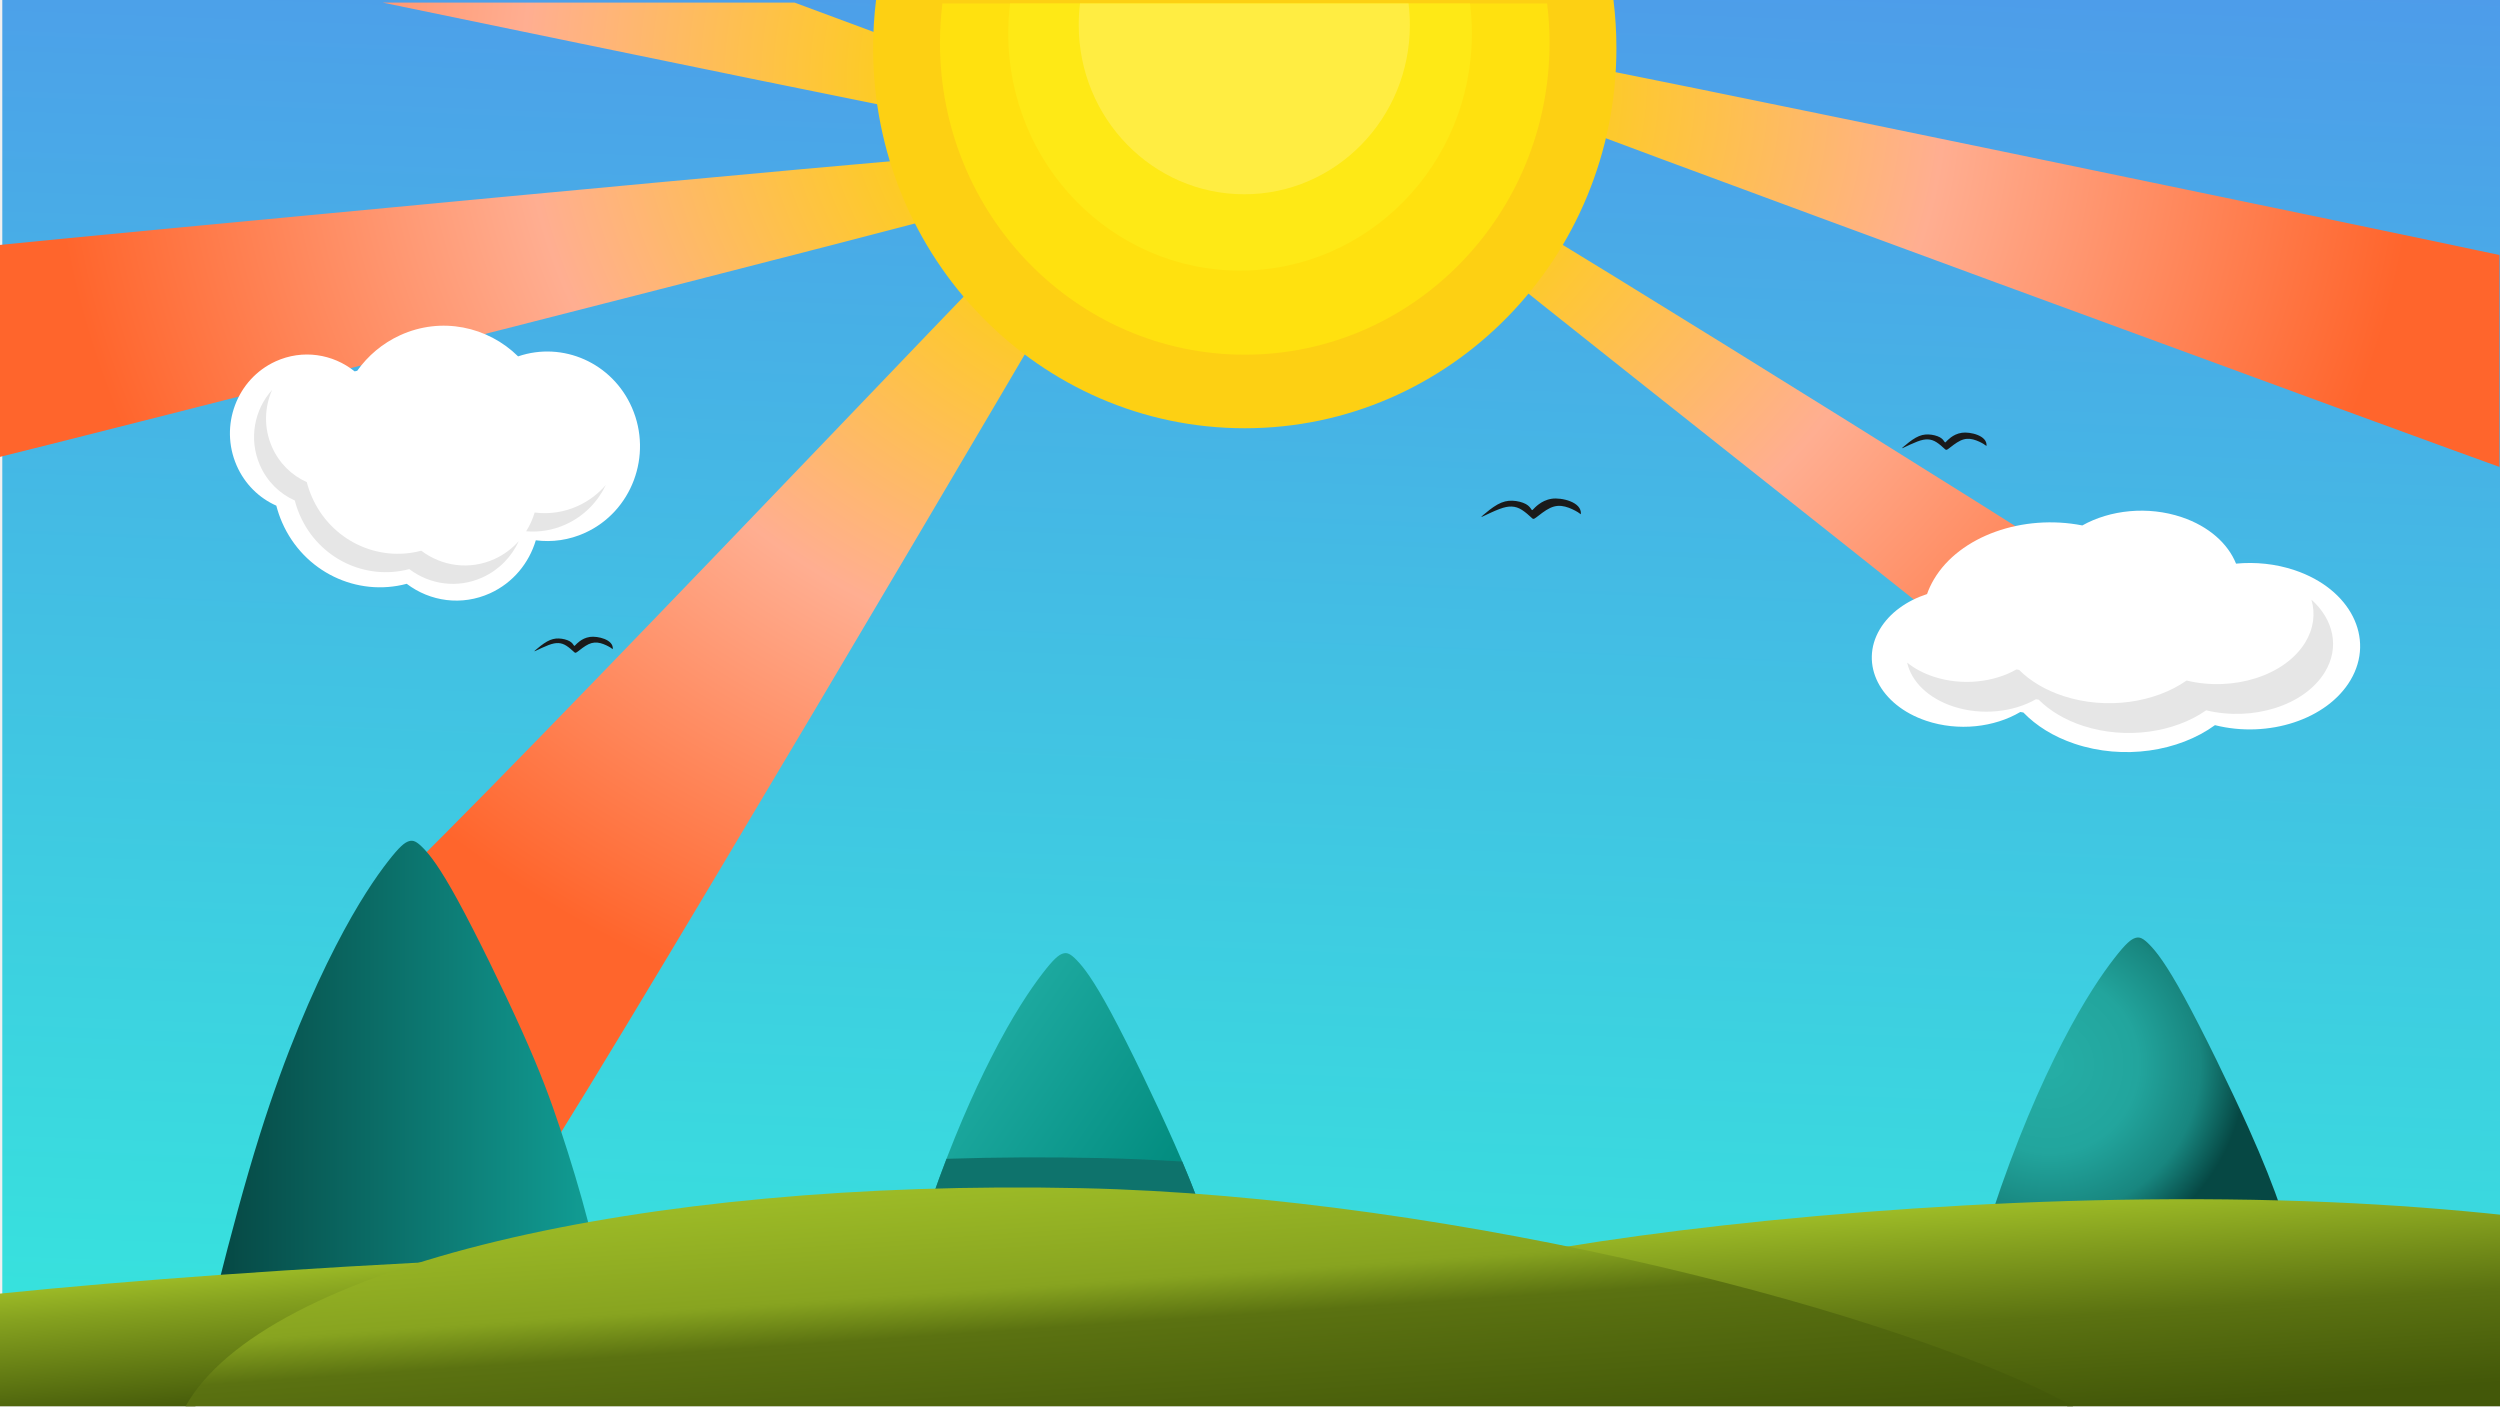
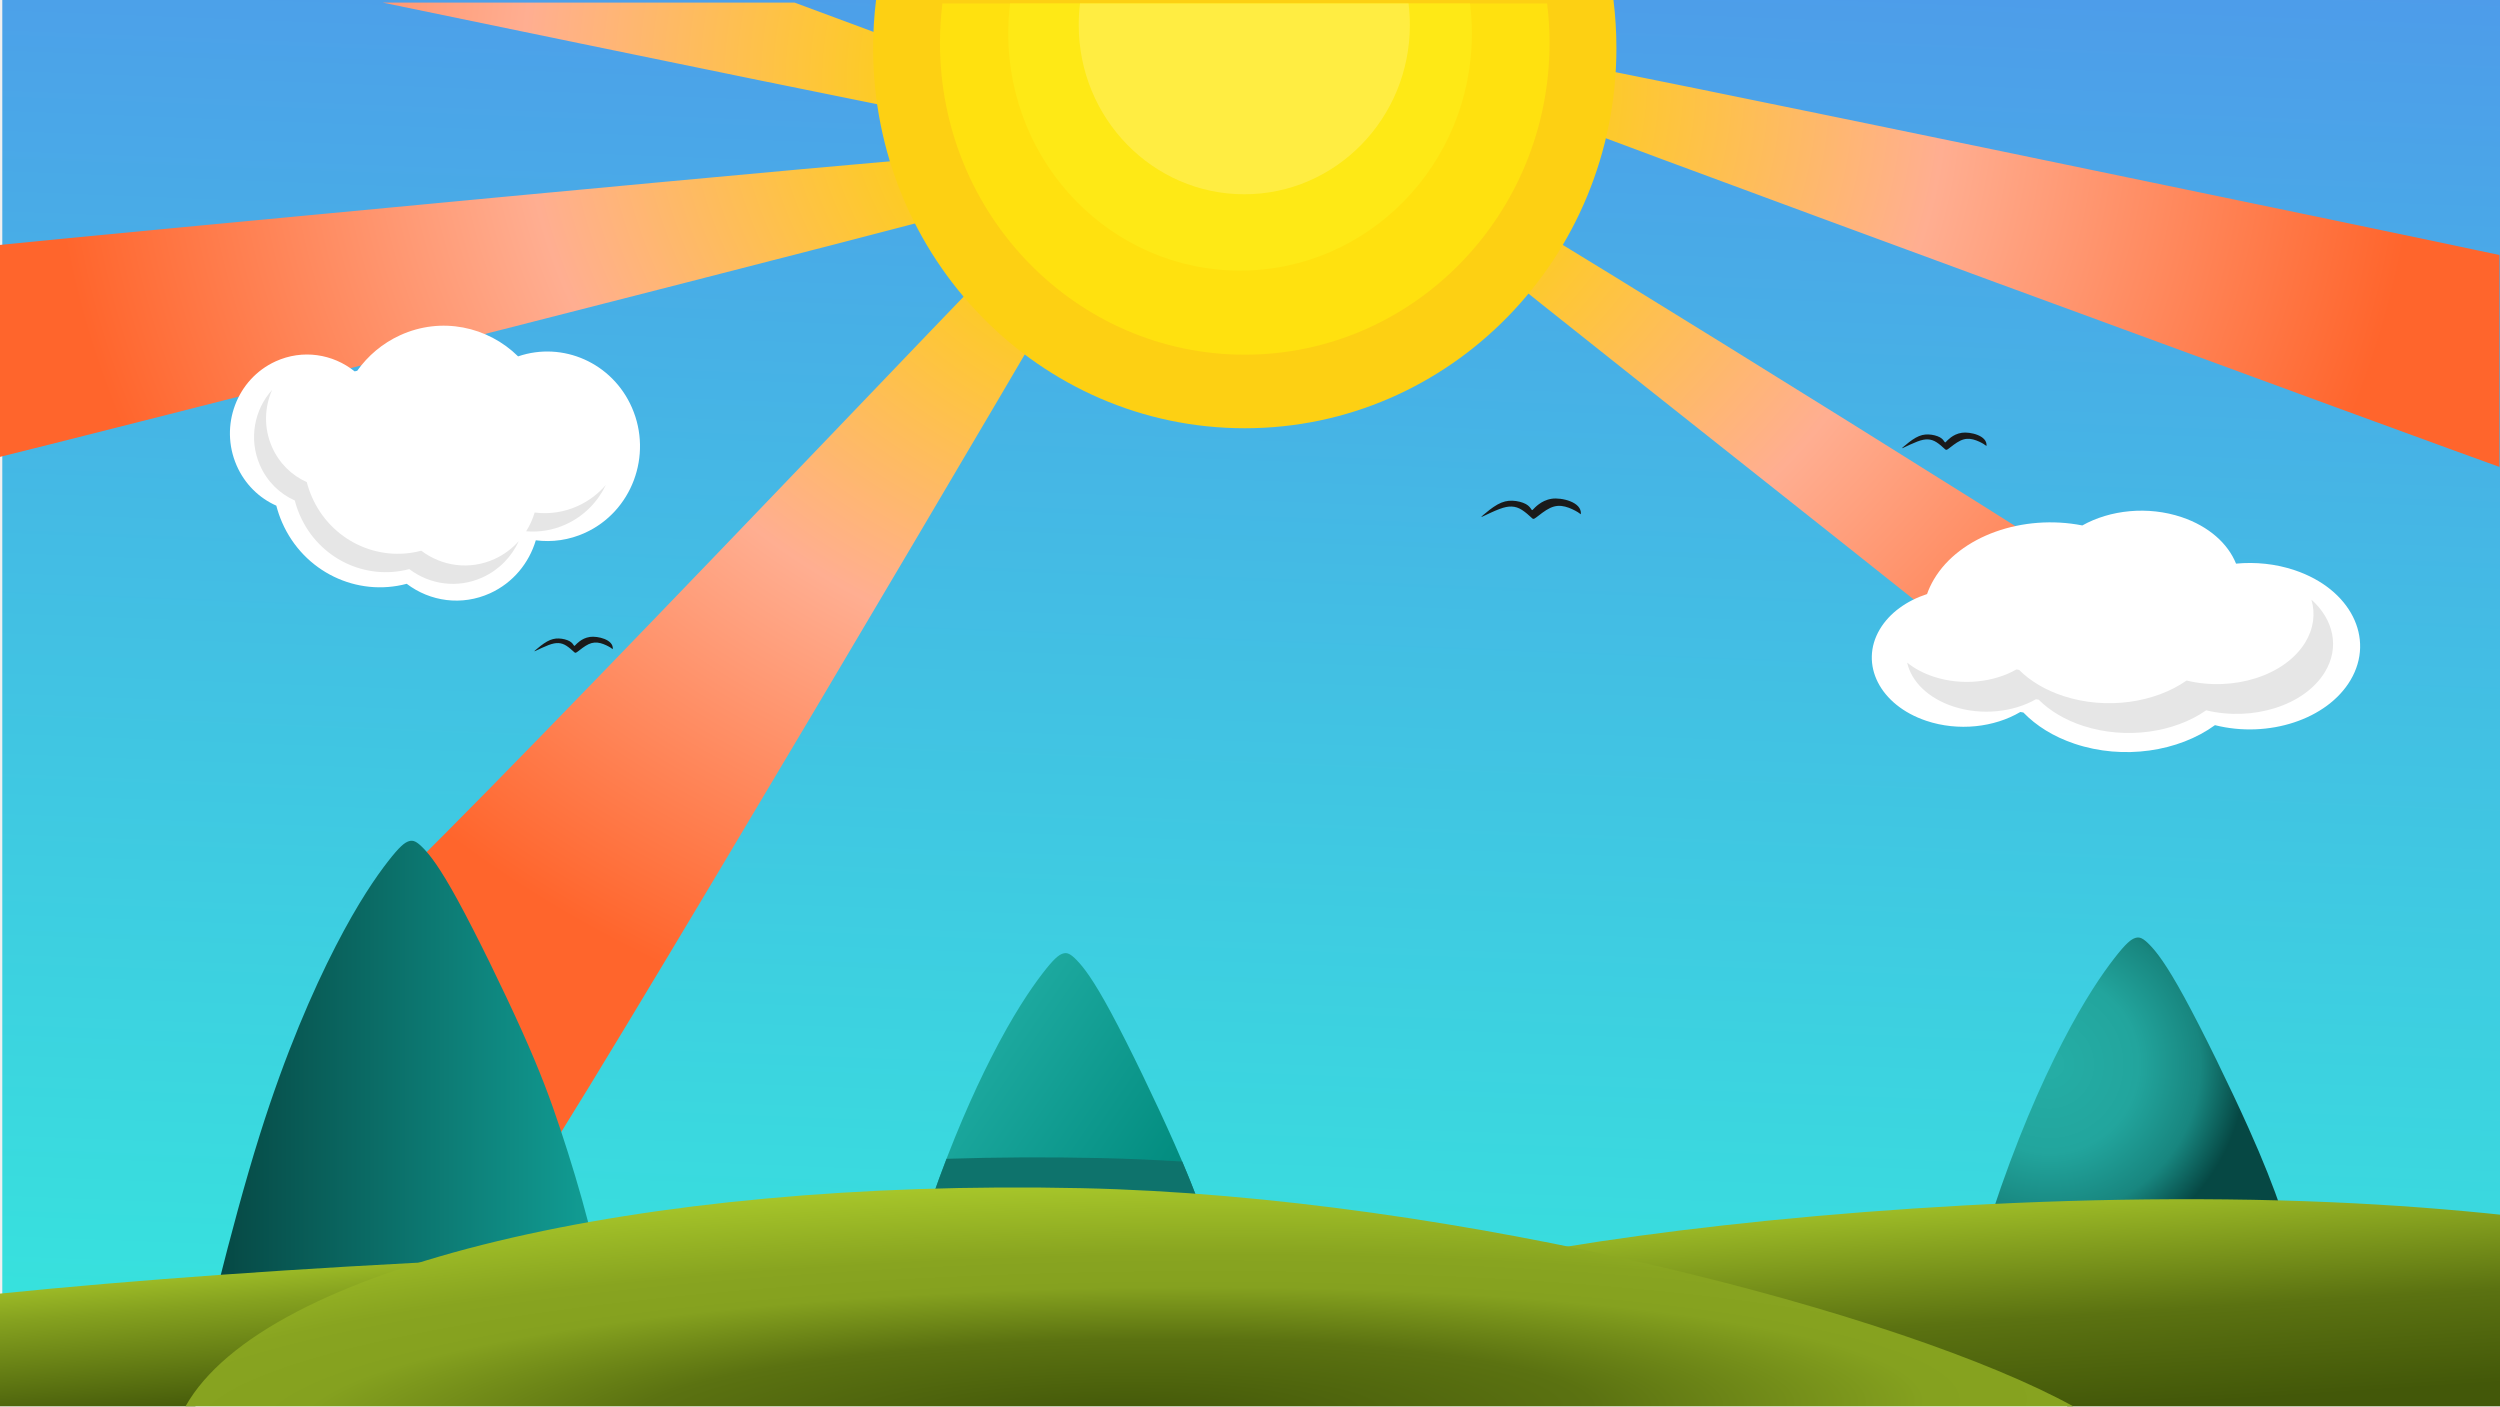
<svg xmlns="http://www.w3.org/2000/svg" xmlns:xlink="http://www.w3.org/1999/xlink" version="1.1" id="svg3309" x="0px" y="0px" width="1280px" height="720px" viewBox="0 0 1280 720" enable-background="new 0 0 1280 720" xml:space="preserve">
  <defs id="defs206">
    <linearGradient gradientTransform="matrix(1,0,0,-1,-205.999,425)" y2="460.567" x2="861.231" y1="-330.328" x1="830.765" gradientUnits="userSpaceOnUse" id="rect3451_1_">
      <stop id="stop5" style="stop-color:#35e8dc;stop-opacity:1;" offset="0" />
      <stop id="stop9" style="stop-color:#4e9bea;stop-opacity:1;" offset="1" />
    </linearGradient>
    <radialGradient gradientUnits="userSpaceOnUse" gradientTransform="matrix(1,0,0,-1,-205.999,425)" r="1140.114" cy="128.131" cx="845.848" id="path3453_1_">
      <stop id="stop13" style="stop-color:#fdd013;stop-opacity:1;" offset="0" />
      <stop id="stop15" style="stop-color:#fdd013;stop-opacity:1;" offset="0.25" />
      <stop id="stop17" style="stop-color:#ffae91;stop-opacity:1;" offset="0.6" />
      <stop id="stop19" style="stop-color:#ff652c;stop-opacity:1;" offset="1" />
    </radialGradient>
    <linearGradient gradientTransform="matrix(1,0,0,-1,-205.999,425)" y2="-218.946" x2="320.684" y1="-295.082" x1="327.181" gradientUnits="userSpaceOnUse" id="path3455_1_">
      <stop id="stop23" style="stop-color:#435809" offset="0" />
      <stop id="stop25" style="stop-color:#85A11F" offset="0.702" />
      <stop id="stop27" style="stop-color:#A7C62A" offset="1" />
    </linearGradient>
    <linearGradient gradientTransform="matrix(1,0,0,-1,-205.999,425)" y2="-180.837" x2="1249.283" y1="-297.334" x1="1256.873" gradientUnits="userSpaceOnUse" id="path3457_1_">
      <stop id="stop31" style="stop-color:#435809" offset="0" />
      <stop id="stop33" style="stop-color:#5B7211" offset="0.412" />
      <stop id="stop35" style="stop-color:#A7C62A" offset="1" />
    </linearGradient>
    <linearGradient gradientTransform="matrix(1,0,0,-1,-205.999,425)" y2="-149.37" x2="774.384" y1="-323.714" x1="786.196" gradientUnits="userSpaceOnUse" id="path3459_1_">
      <stop id="stop39" style="stop-color:#435809" offset="0" />
-       <stop id="stop41" style="stop-color:#5B7211" offset="0.412" />
-       <stop id="stop43" style="stop-color:#85A11F" offset="0.529" />
-       <stop id="stop45" style="stop-color:#88A420" offset="0.541" />
+       <stop id="stop41" style="stop-color:#5B7211" offset="0.324" />
+       <stop id="stop43" style="stop-color:#85A11F" offset="0.55" />
+       <stop id="stop45" style="stop-color:#88A420" offset="0.686" />
      <stop id="stop47" style="stop-color:#A7C62A" offset="1" />
    </linearGradient>
    <linearGradient gradientTransform="matrix(1,0,0,-1,-205.999,425)" y2="-114.726" x2="508.744" y1="-114.726" x1="317.753" gradientUnits="userSpaceOnUse" id="path3463_1_">
      <stop id="stop52" style="stop-color:#064844" offset="0" />
      <stop id="stop54" style="stop-color:#119D94" offset="1" />
    </linearGradient>
    <linearGradient gradientTransform="matrix(1,0,0,-1,-205.999,425)" y2="-97.112" x2="683.41" y1="-176.073" x1="798.599" gradientUnits="userSpaceOnUse" id="path3465_1_">
      <stop id="stop58" style="stop-color:#038D80" offset="0" />
      <stop id="stop60" style="stop-color:#23B0A7" offset="1" />
    </linearGradient>
    <radialGradient gradientUnits="userSpaceOnUse" gradientTransform="matrix(1,0,0,-1,-205.999,425)" r="100.438" cy="-114.459" cx="1255.45" id="path3467_1_">
      <stop id="stop64" style="stop-color:#25AEA6" offset="0" />
      <stop id="stop66" style="stop-color:#22A59D" offset="0.451" />
      <stop id="stop68" style="stop-color:#18867F" offset="0.769" />
      <stop id="stop70" style="stop-color:#064844" offset="1" />
    </radialGradient>
    <defs id="defs73">
      <filter height="397.025" width="1017.292" y="1.32" x="128.669" filterUnits="userSpaceOnUse" id="Adobe_OpacityMaskFilter">
        <feColorMatrix id="feColorMatrix76" values="1 0 0 0 0  0 1 0 0 0  0 0 1 0 0  0 0 0 1 0" type="matrix" />
      </filter>
    </defs>
    <mask id="id0" height="397.025" width="1017.292" y="1.32" x="128.669" maskUnits="userSpaceOnUse">
      <radialGradient gradientUnits="userSpaceOnUse" gradientTransform="matrix(1 0 0 -1 -205.999 425)" r="561.918" cy="610.42" cx="-571.648" id="rect3323_1_">
        <stop id="stop80" style="stop-color:#FFFFFF" offset="0" />
        <stop id="stop82" style="stop-color:#FFFFFF;stop-opacity:0.502" offset="0.702" />
        <stop id="stop84" style="stop-color:#FFFFFF;stop-opacity:0" offset="1" />
      </radialGradient>
      <rect height="397.084" width="1017.35" filter="url(#Adobe_OpacityMaskFilter)" fill="url(#rect3323_1_)" y="1.291" x="128.642" id="rect3323" />
    </mask>
    <defs id="defs88">
      <filter height="50.203" width="190.992" y="603.164" x="111.754" filterUnits="userSpaceOnUse" id="Adobe_OpacityMaskFilter_1_">
        <feColorMatrix id="feColorMatrix91" values="1 0 0 0 0  0 1 0 0 0  0 0 1 0 0  0 0 0 1 0" type="matrix" />
      </filter>
    </defs>
    <mask id="id2" height="50.203" width="190.992" y="603.164" x="111.754" maskUnits="userSpaceOnUse">
      <linearGradient gradientTransform="matrix(1 0 0 -1 -205.999 425)" y2="994.933" x2="1524.299" y1="-282.207" x1="1733.649" gradientUnits="userSpaceOnUse" id="rect3331_1_">
        <stop id="stop95" style="stop-color:#FFFFFF" offset="0" />
        <stop id="stop97" style="stop-color:#FFFFFF;stop-opacity:0" offset="1" />
      </linearGradient>
      <rect height="1169.521" width="2622.5" filter="url(#Adobe_OpacityMaskFilter_1_)" fill="url(#rect3331_1_)" y="-516.121" x="111.725" id="rect3331" />
    </mask>
    <linearGradient gradientTransform="matrix(1,0,0,-1,-205.999,425)" y2="-203.266" x2="1733.87" y1="-203.266" x1="1524.08" gradientUnits="userSpaceOnUse" id="path3471_1_">
      <stop id="stop101" style="stop-color:#064844" offset="0" />
      <stop id="stop103" style="stop-color:#119D94" offset="1" />
    </linearGradient>
    <defs id="defs106">
      <filter height="112.021" width="947.83" y="607.481" x="113.611" filterUnits="userSpaceOnUse" id="Adobe_OpacityMaskFilter_2_">
        <feColorMatrix id="feColorMatrix109" values="1 0 0 0 0  0 1 0 0 0  0 0 1 0 0  0 0 0 1 0" type="matrix" />
      </filter>
    </defs>
    <mask id="id4" height="112.021" width="947.83" y="607.481" x="113.611" maskUnits="userSpaceOnUse">
      <linearGradient gradientTransform="matrix(1 0 0 -1 -205.999 425)" y2="-282.805" x2="792.476" y1="-194.182" x1="794.564" gradientUnits="userSpaceOnUse" id="rect3339_1_">
        <stop id="stop113" style="stop-color:#FFFFFF" offset="0" />
        <stop id="stop115" style="stop-color:#FFFFFF;stop-opacity:0" offset="1" />
      </linearGradient>
      <rect height="114.382" width="950.192" filter="url(#Adobe_OpacityMaskFilter_2_)" fill="url(#rect3339_1_)" y="606.302" x="112.426" id="rect3339" />
    </mask>
    <defs id="defs119">
      <filter height="75.077" width="235.868" y="644.124" x="0" filterUnits="userSpaceOnUse" id="Adobe_OpacityMaskFilter_3_">
        <feColorMatrix id="feColorMatrix122" values="1 0 0 0 0  0 1 0 0 0  0 0 1 0 0  0 0 0 1 0" type="matrix" />
      </filter>
    </defs>
    <mask id="id6" height="75.077" width="235.868" y="644.124" x="0" maskUnits="userSpaceOnUse">
      <linearGradient gradientTransform="matrix(1 0 0 -1 -205.999 425)" y2="-276.182" x2="323.933" y1="-237.142" x1="323.933" gradientUnits="userSpaceOnUse" id="rect3347_1_">
        <stop id="stop126" style="stop-color:#FFFFFF" offset="0" />
        <stop id="stop128" style="stop-color:#FFFFFF;stop-opacity:0" offset="1" />
      </linearGradient>
      <rect height="77.438" width="238.23" filter="url(#Adobe_OpacityMaskFilter_3_)" fill="url(#rect3347_1_)" y="642.943" x="-1.182" id="rect3347" />
    </mask>
    <defs id="defs132">
      <filter height="106.017" width="470.288" y="613.535" x="809.713" filterUnits="userSpaceOnUse" id="Adobe_OpacityMaskFilter_4_">
        <feColorMatrix id="feColorMatrix135" values="1 0 0 0 0  0 1 0 0 0  0 0 1 0 0  0 0 0 1 0" type="matrix" />
      </filter>
    </defs>
    <mask id="id8" height="106.017" width="470.288" y="613.535" x="809.713" maskUnits="userSpaceOnUse">
      <linearGradient gradientTransform="matrix(1 0 0 -1 -205.999 425)" y2="-327.134" x2="1295.451" y1="-155.954" x1="1206.261" gradientUnits="userSpaceOnUse" id="rect3355_1_">
        <stop id="stop139" style="stop-color:#FFFFFF" offset="0" />
        <stop id="stop141" style="stop-color:#FFFFFF;stop-opacity:0" offset="1" />
      </linearGradient>
      <rect height="108.378" width="472.65" filter="url(#Adobe_OpacityMaskFilter_4_)" fill="url(#rect3355_1_)" y="612.355" x="808.532" id="rect3355" />
    </mask>
    <defs id="defs146">
      <filter height="22.411" width="148.335" y="593.806" x="1019.791" filterUnits="userSpaceOnUse" id="Adobe_OpacityMaskFilter_5_">
        <feColorMatrix id="feColorMatrix149" values="1 0 0 0 0  0 1 0 0 0  0 0 1 0 0  0 0 0 1 0" type="matrix" />
      </filter>
    </defs>
    <mask id="id10" height="22.411" width="148.335" y="593.806" x="1019.791" maskUnits="userSpaceOnUse">
      <linearGradient gradientTransform="matrix(1 0 0 -1 -205.999 425)" y2="-158.726" x2="1293.313" y1="-201.293" x1="1306.603" gradientUnits="userSpaceOnUse" id="rect3363_1_">
        <stop id="stop153" style="stop-color:#FFFFFF" offset="0" />
        <stop id="stop155" style="stop-color:#FFFFFF;stop-opacity:0" offset="1" />
      </linearGradient>
      <rect height="24.774" width="150.696" filter="url(#Adobe_OpacityMaskFilter_5_)" fill="url(#rect3363_1_)" y="592.624" x="1018.611" id="rect3363" />
    </mask>
    <radialGradient gradientUnits="userSpaceOnUse" gradientTransform="matrix(1,0,0,-1,-205.999,425)" r="56.367" cy="-157.6" cx="1212.44" id="path3481_1_">
      <stop id="stop159" style="stop-color:#25AEA6" offset="0" />
      <stop id="stop161" style="stop-color:#157B75" offset="0.012" />
      <stop id="stop163" style="stop-color:#064844" offset="1" />
    </radialGradient>
    <defs id="defs169">
      <filter height="75.077" width="206.149" y="644.924" x="29.718" filterUnits="userSpaceOnUse" id="Adobe_OpacityMaskFilter_6_">
        <feColorMatrix id="feColorMatrix172" values="1 0 0 0 0  0 1 0 0 0  0 0 1 0 0  0 0 0 1 0" type="matrix" />
      </filter>
    </defs>
    <mask id="id12" height="75.077" width="206.149" y="644.924" x="29.718" maskUnits="userSpaceOnUse">
      <linearGradient gradientTransform="matrix(1 0 0 -1 -205.999 425)" y2="-238.966" x2="321.153" y1="-275.959" x1="356.432" gradientUnits="userSpaceOnUse" id="rect3371_1_">
        <stop id="stop176" style="stop-color:#FFFFFF" offset="0" />
        <stop id="stop178" style="stop-color:#FFFFFF;stop-opacity:0" offset="1" />
      </linearGradient>
      <rect height="77.438" width="208.511" filter="url(#Adobe_OpacityMaskFilter_6_)" fill="url(#rect3371_1_)" y="643.743" x="28.538" id="rect3371" />
    </mask>
    <defs id="defs182">
      <filter height="81.377" width="470.288" y="638.175" x="809.713" filterUnits="userSpaceOnUse" id="Adobe_OpacityMaskFilter_7_">
        <feColorMatrix id="feColorMatrix185" values="1 0 0 0 0  0 1 0 0 0  0 0 1 0 0  0 0 0 1 0" type="matrix" />
      </filter>
    </defs>
    <mask id="id14" height="81.377" width="470.288" y="638.175" x="809.713" maskUnits="userSpaceOnUse">
      <linearGradient gradientTransform="matrix(1 0 0 -1 -205.999 425)" y2="-333.446" x2="1292.32" y1="-174.28" x1="1209.391" gradientUnits="userSpaceOnUse" id="rect3379_1_">
        <stop id="stop189" style="stop-color:#FFFFFF" offset="0" />
        <stop id="stop191" style="stop-color:#FFFFFF;stop-opacity:0" offset="1" />
      </linearGradient>
      <rect height="83.739" width="472.65" filter="url(#Adobe_OpacityMaskFilter_7_)" fill="url(#rect3379_1_)" y="636.994" x="808.532" id="rect3379" />
    </mask>
    <radialGradient xlink:href="#path3467_1_" id="radialGradient3313" gradientUnits="userSpaceOnUse" gradientTransform="matrix(1,0,0,-1,-205.999,425)" cx="1255.45" cy="-114.459" r="100.438" />
    <linearGradient xlink:href="#path3465_1_" id="linearGradient3316" gradientUnits="userSpaceOnUse" gradientTransform="matrix(1,0,0,-1,-205.999,425)" x1="798.599" y1="-176.073" x2="683.41" y2="-97.112" />
    <linearGradient xlink:href="#path3463_1_" id="linearGradient3319" gradientUnits="userSpaceOnUse" gradientTransform="matrix(1,0,0,-1,-205.999,425)" x1="317.753" y1="-114.726" x2="508.744" y2="-114.726" />
    <linearGradient xlink:href="#path3459_1_" id="linearGradient3323" gradientUnits="userSpaceOnUse" gradientTransform="matrix(1,0,0,-1,-205.999,425)" x1="786.196" y1="-323.714" x2="774.384" y2="-149.37" />
    <linearGradient xlink:href="#path3457_1_" id="linearGradient3326" gradientUnits="userSpaceOnUse" gradientTransform="matrix(1,0,0,-1,-205.999,425)" x1="1256.873" y1="-297.334" x2="1249.283" y2="-180.837" />
    <linearGradient xlink:href="#path3455_1_" id="linearGradient3329" gradientUnits="userSpaceOnUse" gradientTransform="matrix(1,0,0,-1,-205.999,425)" x1="327.181" y1="-295.082" x2="320.684" y2="-218.946" />
    <radialGradient xlink:href="#path3453_1_" id="radialGradient3332" gradientUnits="userSpaceOnUse" gradientTransform="matrix(1,0,0,-1,-205.999,425)" cx="845.848" cy="128.131" r="1140.114" />
    <linearGradient xlink:href="#rect3451_1_" id="linearGradient3339" gradientUnits="userSpaceOnUse" gradientTransform="matrix(1,0,0,-1,-204.8179,424.2669)" x1="830.765" y1="-330.328" x2="861.231" y2="460.567" />
    <radialGradient xlink:href="#path3453_1_" id="radialGradient4226" gradientUnits="userSpaceOnUse" gradientTransform="matrix(0.5323809,0,0,-0.453638,185.9118,215.278)" cx="838.099" cy="383.852" r="1140.114" fx="838.099" fy="383.852" />
-     <linearGradient xlink:href="#path3459_1_" id="linearGradient4228" gradientUnits="userSpaceOnUse" gradientTransform="matrix(1,0,0,-1,-205.999,425.448)" x1="786.196" y1="-323.714" x2="774.384" y2="-149.37" />
    <linearGradient xlink:href="#path3455_1_" id="linearGradient4230" gradientUnits="userSpaceOnUse" gradientTransform="matrix(1.041816,0,0,-1,-214.613,425.448)" x1="327.181" y1="-295.082" x2="320.684" y2="-218.946" />
    <linearGradient xlink:href="#path3457_1_" id="linearGradient4232" gradientUnits="userSpaceOnUse" gradientTransform="matrix(1.026909,0,0,-1,-243.0438,425.448)" x1="1256.873" y1="-297.334" x2="1249.283" y2="-180.837" />
    <radialGradient xlink:href="#path3467_1_" id="radialGradient4234" gradientUnits="userSpaceOnUse" gradientTransform="matrix(1,0,0,-1,-205.999,430.4794)" cx="1255.45" cy="-114.459" r="100.438" />
    <linearGradient xlink:href="#path3463_1_" id="linearGradient4236" gradientUnits="userSpaceOnUse" gradientTransform="matrix(1,0,0,-1,-205.999,429.3836)" x1="317.753" y1="-114.726" x2="508.744" y2="-114.726" />
    <linearGradient xlink:href="#path3465_1_" id="linearGradient4244" gradientUnits="userSpaceOnUse" gradientTransform="matrix(1,0,0,-1,-205.999,425)" x1="798.599" y1="-176.073" x2="683.41" y2="-97.112" />
+     <radialGradient xlink:href="#path3459_1_" id="radialGradient4246" cx="568.923" cy="1185.453" fx="568.923" fy="1185.453" r="483.219" gradientTransform="matrix(1.569906,-0.0274041,0.0042801,0.2451949,-329.3061,449.3568)" gradientUnits="userSpaceOnUse" />
  </defs>
  <g id="layer1" style="display:inline">
    <rect style="fill:url(#linearGradient3339);stroke:none;stroke-width:2.362" height="719.344" width="1280" y="-0.525" x="1.181" id="rect3451" />
  </g>
  <g id="layer3" style="display:inline">
    <path style="fill:url(#radialGradient4226)" d="M 1279.701,130.559 V 239.065 C 1264.195,233.757 775.863,54.59 773.808,52.399 c -5.244,-5.588 21.919,-19.904 24.456,-21.013 1.812,-0.793 441.597,90.505 481.437,99.173 l 0,0 z M 1142,341 l -93.677,21.208 c -11.819,-11.555 -305.104,-241.81 -306.052,-244.687 -2.417,-7.339 28.119,-8.463 30.877,-8.362 1.968,0.07 336.414,206.648 368.852,231.841 l 0,0 z m -957.071,127.03 86.073,136.452 c 11.819,-11.557 284.188,-474.087 285.136,-476.964 2.418,-7.339 -28.118,-8.463 -30.876,-8.362 -1.968,0.072 -307.896,323.68 -340.333,348.874 l 0,0 z M -0.004,125.406 V 233.913 C 15.5,230.354 503.832,106.304 505.888,104.346 511.131,99.348 483.968,81.968 481.432,80.573 479.62,79.576 39.834,121.233 -0.004,125.406 l 0,0 z M 406.785,1.32 c 57.924,21.451 98.514,36.638 99.103,37.267 5.243,5.587 -21.92,19.904 -24.456,21.013 C 480.37,60.063 329.053,28.934 195.851,1.32 h 210.934 l 0,0 z" id="path3453" />
    <path style="fill:#fdd013" d="m 448.544,0 h 377.547 c 0.997,8.068 1.512,16.29 1.512,24.634 0,107.491 -85.192,194.631 -190.285,194.631 -105.091,0 -190.285,-87.139 -190.285,-194.631 C 447.032,16.29 447.548,8.068 448.544,0 l 0,0 z" id="path3461" />
    <path style="fill:#ffe10f" d="m 482.508,1.786 h 309.619 c 0.817,6.617 1.24,13.358 1.24,20.202 0,88.152 -69.866,159.613 -156.05,159.613 -86.185,0 -156.05,-71.462 -156.05,-159.613 10e-4,-6.844 0.422,-13.586 1.241,-20.202 l 0,0 z" id="path3497" />
    <path style="fill:#fee916" d="m 517.17,1.786 h 235.488 c 0.621,5.033 0.942,10.16 0.942,15.365 0,67.046 -53.138,121.397 -118.688,121.397 -65.55,0 -118.686,-54.351 -118.686,-121.397 0,-5.205 0.321,-10.333 0.944,-15.365 l 0,0 z" id="path3499" />
    <path style="fill:#ffed42" d="m 552.976,1.786 h 168.199 c 0.444,3.594 0.675,7.257 0.675,10.975 0,47.888 -37.955,86.708 -84.774,86.708 -46.818,0 -84.772,-38.821 -84.772,-86.708 -10e-4,-3.719 0.228,-7.381 0.672,-10.975 l 0,0 z" id="path3501" />
  </g>
  <g id="layer2" style="display:inline">
    <g id="g4240" transform="translate(0,4.767123)">
      <path id="path3465" d="m 477.28,608.529 c 10.436,-29.861 20.947,-53.53 29.98,-71.338 11.452,-22.572 20.526,-35.729 26.36,-43.352 5.833,-7.624 8.427,-9.717 10.586,-10.39 2.16,-0.673 3.89,0.075 7.202,3.513 3.312,3.438 8.211,9.568 17.501,26.833 9.29,17.266 22.975,45.67 32.337,66.822 5.113,11.553 8.938,20.942 12.179,29.594 -16.849,-1.163 -33.55,-1.957 -49.979,-2.318 -29.417,-0.647 -58.221,-0.411 -86.166,0.636 l 0,0 z" style="fill:url(#linearGradient4244)" />
      <path id="path3479" d="m 477.28,608.529 c 2.447,-7.003 4.897,-13.663 7.333,-19.988 25.643,-0.825 51.982,-0.971 78.834,-0.38 13.783,0.304 27.759,0.91 41.851,1.787 3.183,7.483 5.806,14.063 8.128,20.264 -16.849,-1.163 -33.549,-1.957 -49.979,-2.318 -29.418,-0.648 -58.222,-0.412 -86.167,0.635 l 0,0 z" style="fill:#0e736c" />
    </g>
    <path style="fill:url(#linearGradient4236)" d="m 111.755,657.751 c 6.175,-24.472 13.574,-52.268 21.246,-76.672 13.226,-42.08 27.257,-74.071 38.876,-96.645 11.619,-22.572 20.828,-35.729 26.746,-43.352 5.918,-7.624 8.55,-9.717 10.742,-10.39 2.191,-0.674 3.946,0.075 7.306,3.513 3.361,3.438 8.332,9.567 17.759,26.833 9.426,17.266 23.312,45.67 32.81,66.822 9.5,21.152 14.616,35.056 19.731,50.452 5.115,15.397 10.23,32.29 14.102,47.239 0.583,2.251 1.139,4.459 1.671,6.653 -24.062,4.787 -46.462,10.36 -66.885,16.653 -43.901,2.452 -85.651,5.468 -124.104,8.894 l 0,0 z" id="path3463" />
    <path style="fill:url(#radialGradient4234)" d="m 1019.791,621.696 c 12.368,-37.715 25.23,-66.78 36.014,-87.732 11.619,-22.572 20.828,-35.729 26.746,-43.351 5.919,-7.624 8.551,-9.718 10.741,-10.391 2.192,-0.673 3.947,0.075 7.308,3.513 3.361,3.438 8.332,9.568 17.758,26.833 9.428,17.266 23.312,45.67 32.812,66.822 7.8,17.366 12.644,29.846 16.958,42.275 -49.474,-1.389 -99.917,-0.467 -148.337,2.031 l 0,0 z" id="path3467" />
    <path style="fill:url(#linearGradient4230)" d="M 100.029,720 H 0 V 662.326 C 68.899,655.345 153.316,649.249 245.732,644.922 172.083,663.964 120.029,689.596 100.029,720 l 0,0 z" id="path3455" />
    <path style="fill:url(#linearGradient4232)" d="M 1282.943,622.214 V 720 H 1058.513 C 1008.84,692.854 911.12,661.292 800,638.623 c 97.102,-16.021 251.357,-29.269 393.535,-23.089 31.881,1.385 61.704,3.688 89.408,6.68 l 0,0 z" id="path3457" />
-     <path style="fill:url(#linearGradient4228)" d="M 1061.44,720 H 95.003 C 135.197,648.552 326.838,603.446 553.675,608.342 746.703,612.509 975.872,672.902 1061.44,720 z" id="path3459" />
+     <path style="fill:url(#radialGradient4246);fill-opacity:1" d="M 1061.44,720 H 95.003 C 135.197,648.552 326.838,603.446 553.675,608.342 746.703,612.509 975.872,672.902 1061.44,720 z" id="path3459" />
    <path style="fill:#1a1a1a" d="m 1015.791,227.424 c -1.17,-0.729 -3.398,-1.887 -5.554,-2.429 -2.155,-0.542 -4.239,-0.467 -6.503,0.598 -2.266,1.065 -4.715,3.122 -5.993,4.073 -1.279,0.955 -1.389,0.805 -2.248,0.001 -0.858,-0.803 -2.466,-2.262 -3.964,-3.215 -1.497,-0.952 -2.888,-1.402 -4.402,-1.476 -1.517,-0.075 -3.161,0.224 -5.444,1.084 -2.284,0.859 -5.207,2.281 -6.686,2.972 -1.481,0.691 -1.517,0.653 -0.258,-0.43 1.262,-1.084 3.819,-3.214 6.122,-4.504 2.301,-1.289 4.348,-1.738 6.503,-1.664 2.155,0.076 4.422,0.673 5.847,1.458 1.424,0.786 2.009,1.757 2.338,2.243 0.328,0.487 0.401,0.487 0.821,0.057 0.42,-0.43 1.188,-1.29 2.484,-2.242 1.299,-0.955 3.124,-2.001 5.646,-2.374 4.085,-0.606 13.097,1.379 12.588,6.689 -0.02,0.187 -0.129,-0.112 -1.298,-0.8" id="path3483" />
    <path style="fill:#1a1a1a" d="m 807.872,262.245 c -1.379,-0.86 -4.007,-2.225 -6.548,-2.864 -2.541,-0.639 -4.996,-0.55 -7.667,0.704 -2.671,1.255 -5.557,3.68 -7.064,4.803 -1.507,1.124 -1.637,0.946 -2.649,0 -1.012,-0.947 -2.907,-2.666 -4.672,-3.789 -1.767,-1.124 -3.404,-1.653 -5.191,-1.741 -1.787,-0.087 -3.727,0.265 -6.418,1.277 -2.691,1.015 -6.138,2.689 -7.881,3.503 -1.746,0.816 -1.789,0.771 -0.303,-0.505 1.485,-1.278 4.502,-3.789 7.215,-5.309 2.713,-1.52 5.126,-2.049 7.667,-1.962 2.54,0.089 5.212,0.794 6.892,1.719 1.68,0.926 2.369,2.072 2.757,2.645 0.388,0.573 0.474,0.573 0.969,0.066 0.494,-0.507 1.4,-1.52 2.929,-2.643 1.529,-1.125 3.683,-2.358 6.654,-2.798 4.818,-0.714 15.44,1.626 14.84,7.886 -0.023,0.22 -0.153,-0.133 -1.53,-0.992 z" id="path3487" />
    <path style="fill:#1a1a1a" d="m 312.535,331.537 c -1.087,-0.677 -3.156,-1.753 -5.158,-2.256 -2.002,-0.503 -3.936,-0.434 -6.039,0.555 -2.104,0.989 -4.377,2.898 -5.565,3.783 -1.187,0.885 -1.289,0.746 -2.085,0 -0.797,-0.745 -2.291,-2.1 -3.682,-2.984 -1.391,-0.885 -2.681,-1.302 -4.089,-1.372 -1.408,-0.068 -2.935,0.209 -5.055,1.006 -2.12,0.798 -4.834,2.118 -6.209,2.759 -1.374,0.643 -1.408,0.608 -0.237,-0.398 1.17,-1.006 3.546,-2.985 5.683,-4.183 2.137,-1.196 4.038,-1.614 6.039,-1.545 2.002,0.07 4.105,0.625 5.428,1.354 1.324,0.729 1.866,1.632 2.172,2.083 0.305,0.451 0.373,0.451 0.763,0.052 0.39,-0.399 1.104,-1.196 2.307,-2.081 1.205,-0.886 2.902,-1.858 5.242,-2.205 3.795,-0.562 12.163,1.282 11.69,6.213 -0.018,0.173 -0.121,-0.104 -1.205,-0.781 l 0,0 z" id="path3491" />
    <g id="g3425">
      <path id="path3503" d="m 141.112,185.02 c 13.836,-6.314 29.329,-3.818 40.472,5.127 0.437,-0.108 0.873,-0.21 1.31,-0.307 5.458,-7.689 12.902,-14.06 21.994,-18.21 21.011,-9.588 44.773,-4.551 60.382,10.833 22.875,-7.816 48.258,3.268 58.29,26.266 10.672,24.467 -0.068,53.153 -23.988,64.069 -8.217,3.75 -16.921,4.916 -25.238,3.838 -3.461,11.644 -11.65,21.748 -23.368,27.096 -14.547,6.638 -30.789,4.243 -42.727,-4.826 -25.464,6.785 -52.729,-6.036 -63.806,-31.427 -1.229,-2.819 -2.208,-5.687 -2.956,-8.577 -8.737,-3.876 -16.136,-10.979 -20.322,-20.576 -8.881,-20.358 0.055,-44.223 19.957,-53.306 l 0,0 z" style="fill:#ffffff" />
      <path id="path3507" d="m 310.197,248.294 c -4.142,8.654 -11.156,15.927 -20.43,20.159 -6.627,3.025 -13.616,4.135 -20.37,3.562 1.879,-2.986 3.34,-6.223 4.346,-9.609 7.305,0.946 14.948,-0.078 22.164,-3.37 5.647,-2.577 10.456,-6.285 14.29,-10.742 l 0,0 z m -44.542,28.711 c -3.676,7.994 -10.065,14.731 -18.572,18.613 -12.774,5.829 -27.038,3.726 -37.52,-4.238 -22.362,5.958 -46.307,-5.301 -56.033,-27.598 -1.08,-2.476 -1.941,-4.995 -2.596,-7.533 -7.672,-3.404 -14.171,-9.642 -17.847,-18.07 -5.838,-13.382 -2.907,-28.492 6.267,-38.589 -3.985,8.93 -4.347,19.501 -0.129,29.171 3.677,8.428 10.174,14.666 17.847,18.07 0.657,2.538 1.517,5.057 2.597,7.533 9.727,22.297 33.67,33.557 56.032,27.598 10.482,7.964 24.747,10.067 37.52,4.238 4.88,-2.226 9.061,-5.391 12.434,-9.195 l 0,0 z" style="fill:#e6e6e6" />
    </g>
    <g id="_315744248">
      <path style="fill:#ffffff" d="m 986.214,369.036 c 16.477,5.545 34.925,3.353 48.195,-4.503 0.52,0.096 1.039,0.185 1.559,0.27 6.5,6.752 15.364,12.348 26.192,15.991 25.021,8.421 53.317,3.998 71.904,-9.513 27.242,6.865 57.468,-2.869 69.413,-23.066 12.71,-21.486 -0.079,-46.677 -28.564,-56.263 -9.786,-3.293 -20.149,-4.317 -30.056,-3.371 -4.12,-10.225 -13.872,-19.098 -27.827,-23.794 -17.321,-5.83 -36.665,-3.727 -50.879,4.238 -30.325,-5.958 -62.794,5.301 -75.983,27.598 -1.465,2.476 -2.631,4.995 -3.521,7.533 -10.403,3.404 -19.216,9.641 -24.201,18.069 -10.574,17.877 0.067,38.836 23.768,46.811 z" id="_315117400" />
      <path style="fill:#e6e6e6" d="m 1000.291,361.79 c 14.405,4.667 30.535,2.821 42.137,-3.79 0.455,0.08 0.908,0.156 1.363,0.228 5.683,5.683 13.433,10.392 22.899,13.459 21.876,7.087 46.616,3.364 62.866,-8.007 23.818,5.777 50.243,-2.415 60.688,-19.414 7.848,-12.771 4.573,-27.096 -6.797,-37.253 2.083,7.148 1.19,14.823 -3.224,22.005 -10.444,16.998 -36.87,25.191 -60.688,19.414 -16.249,11.371 -40.989,15.094 -62.865,8.007 -9.467,-3.067 -17.217,-7.776 -22.899,-13.459 -0.454,-0.072 -0.909,-0.147 -1.364,-0.228 -11.601,6.612 -27.73,8.457 -42.137,3.79 -5.432,-1.761 -10.077,-4.272 -13.812,-7.291 2.128,9.609 10.678,18.276 23.833,22.539 l 0,0 z" id="_315744176" />
    </g>
  </g>
</svg>
